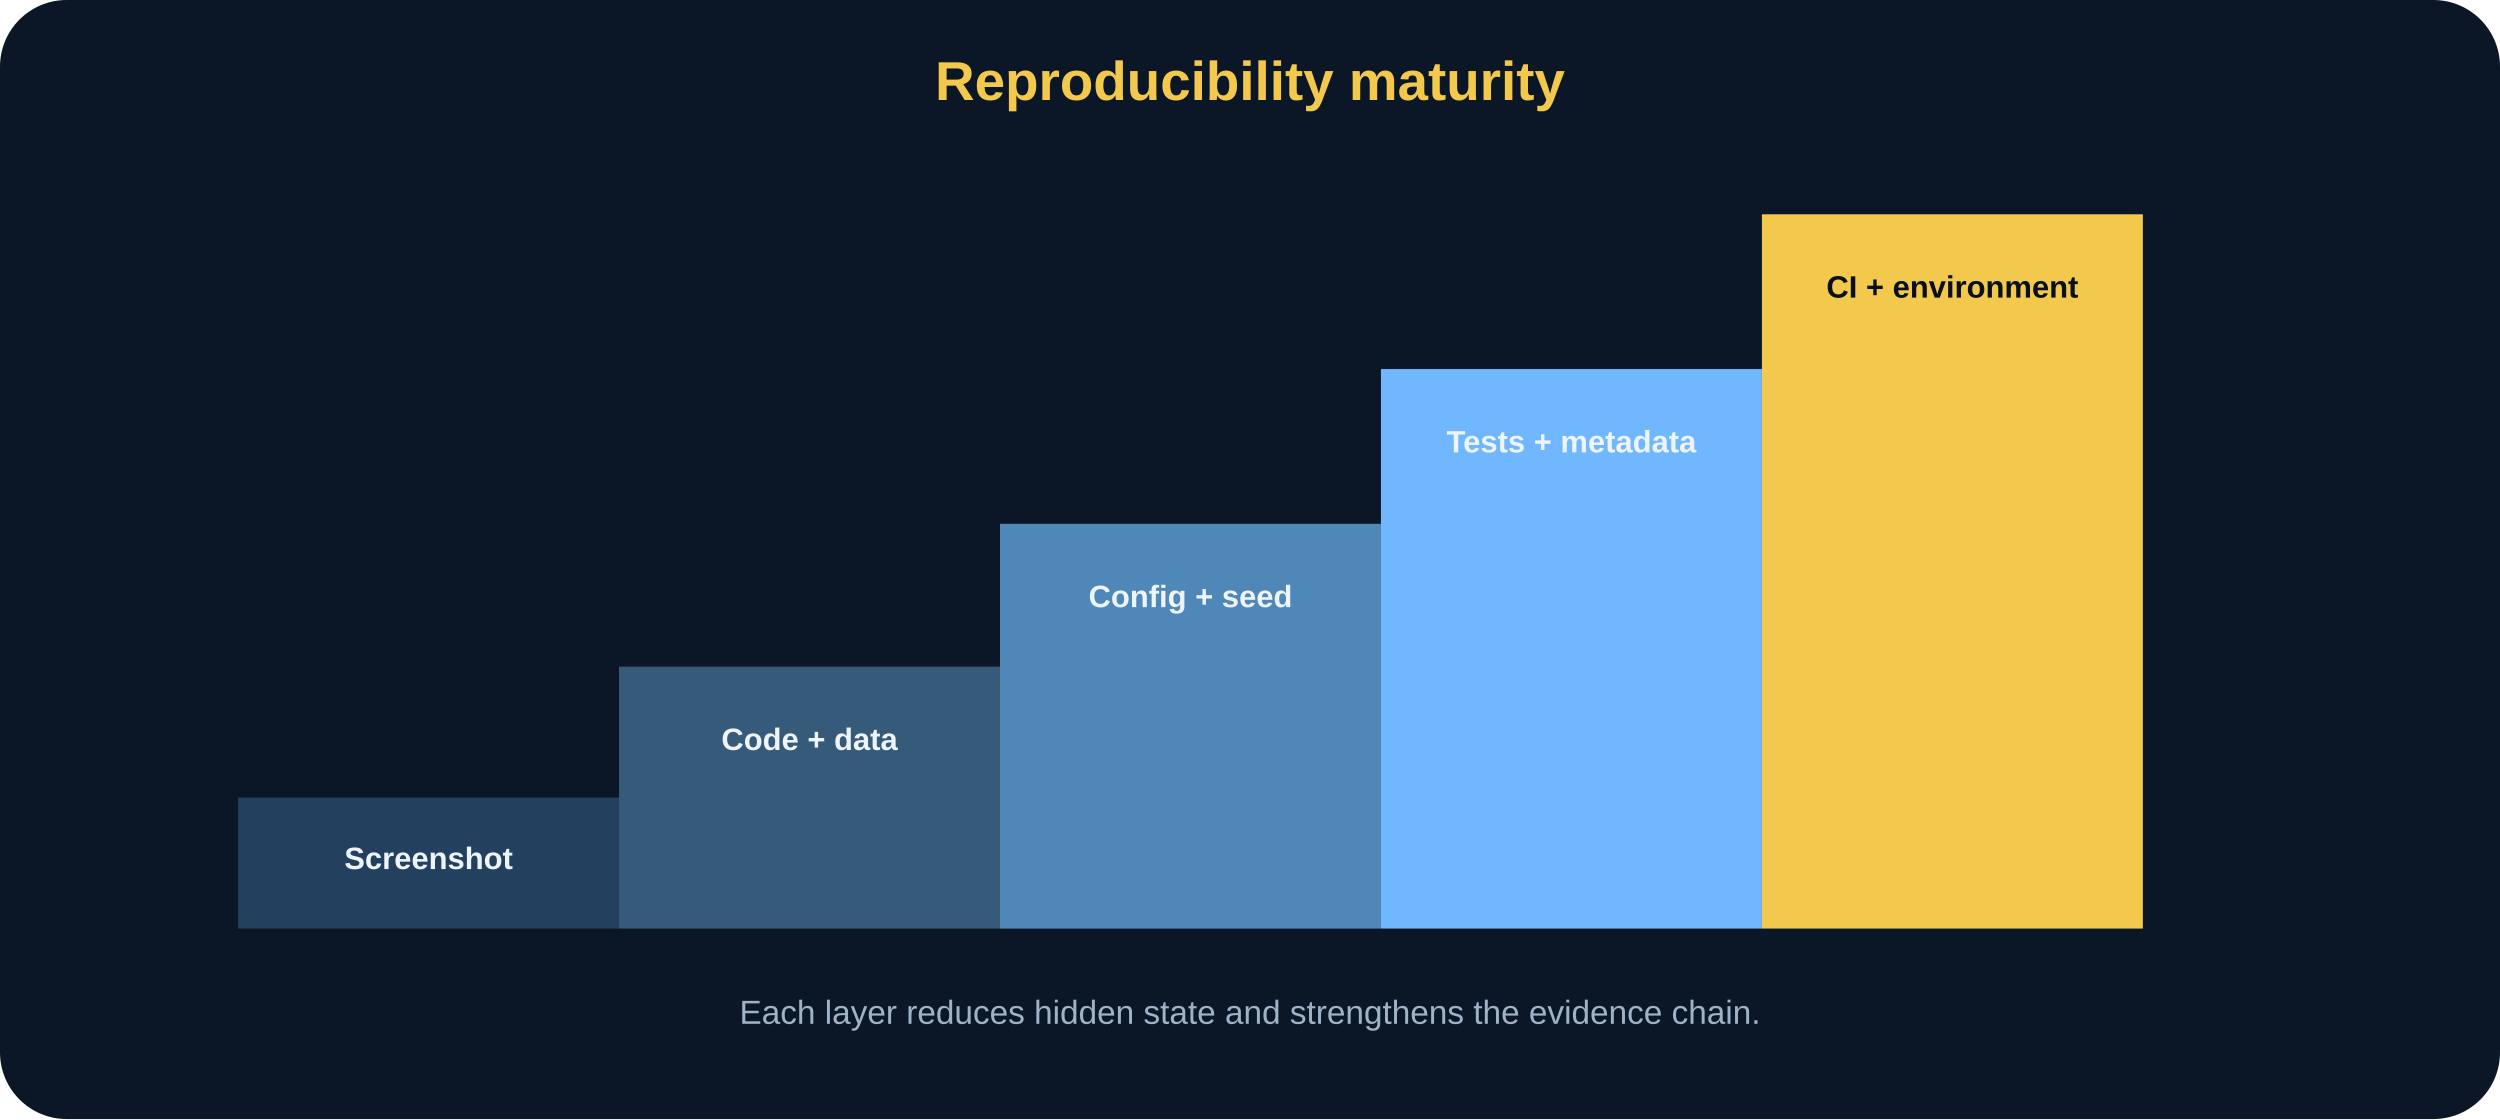
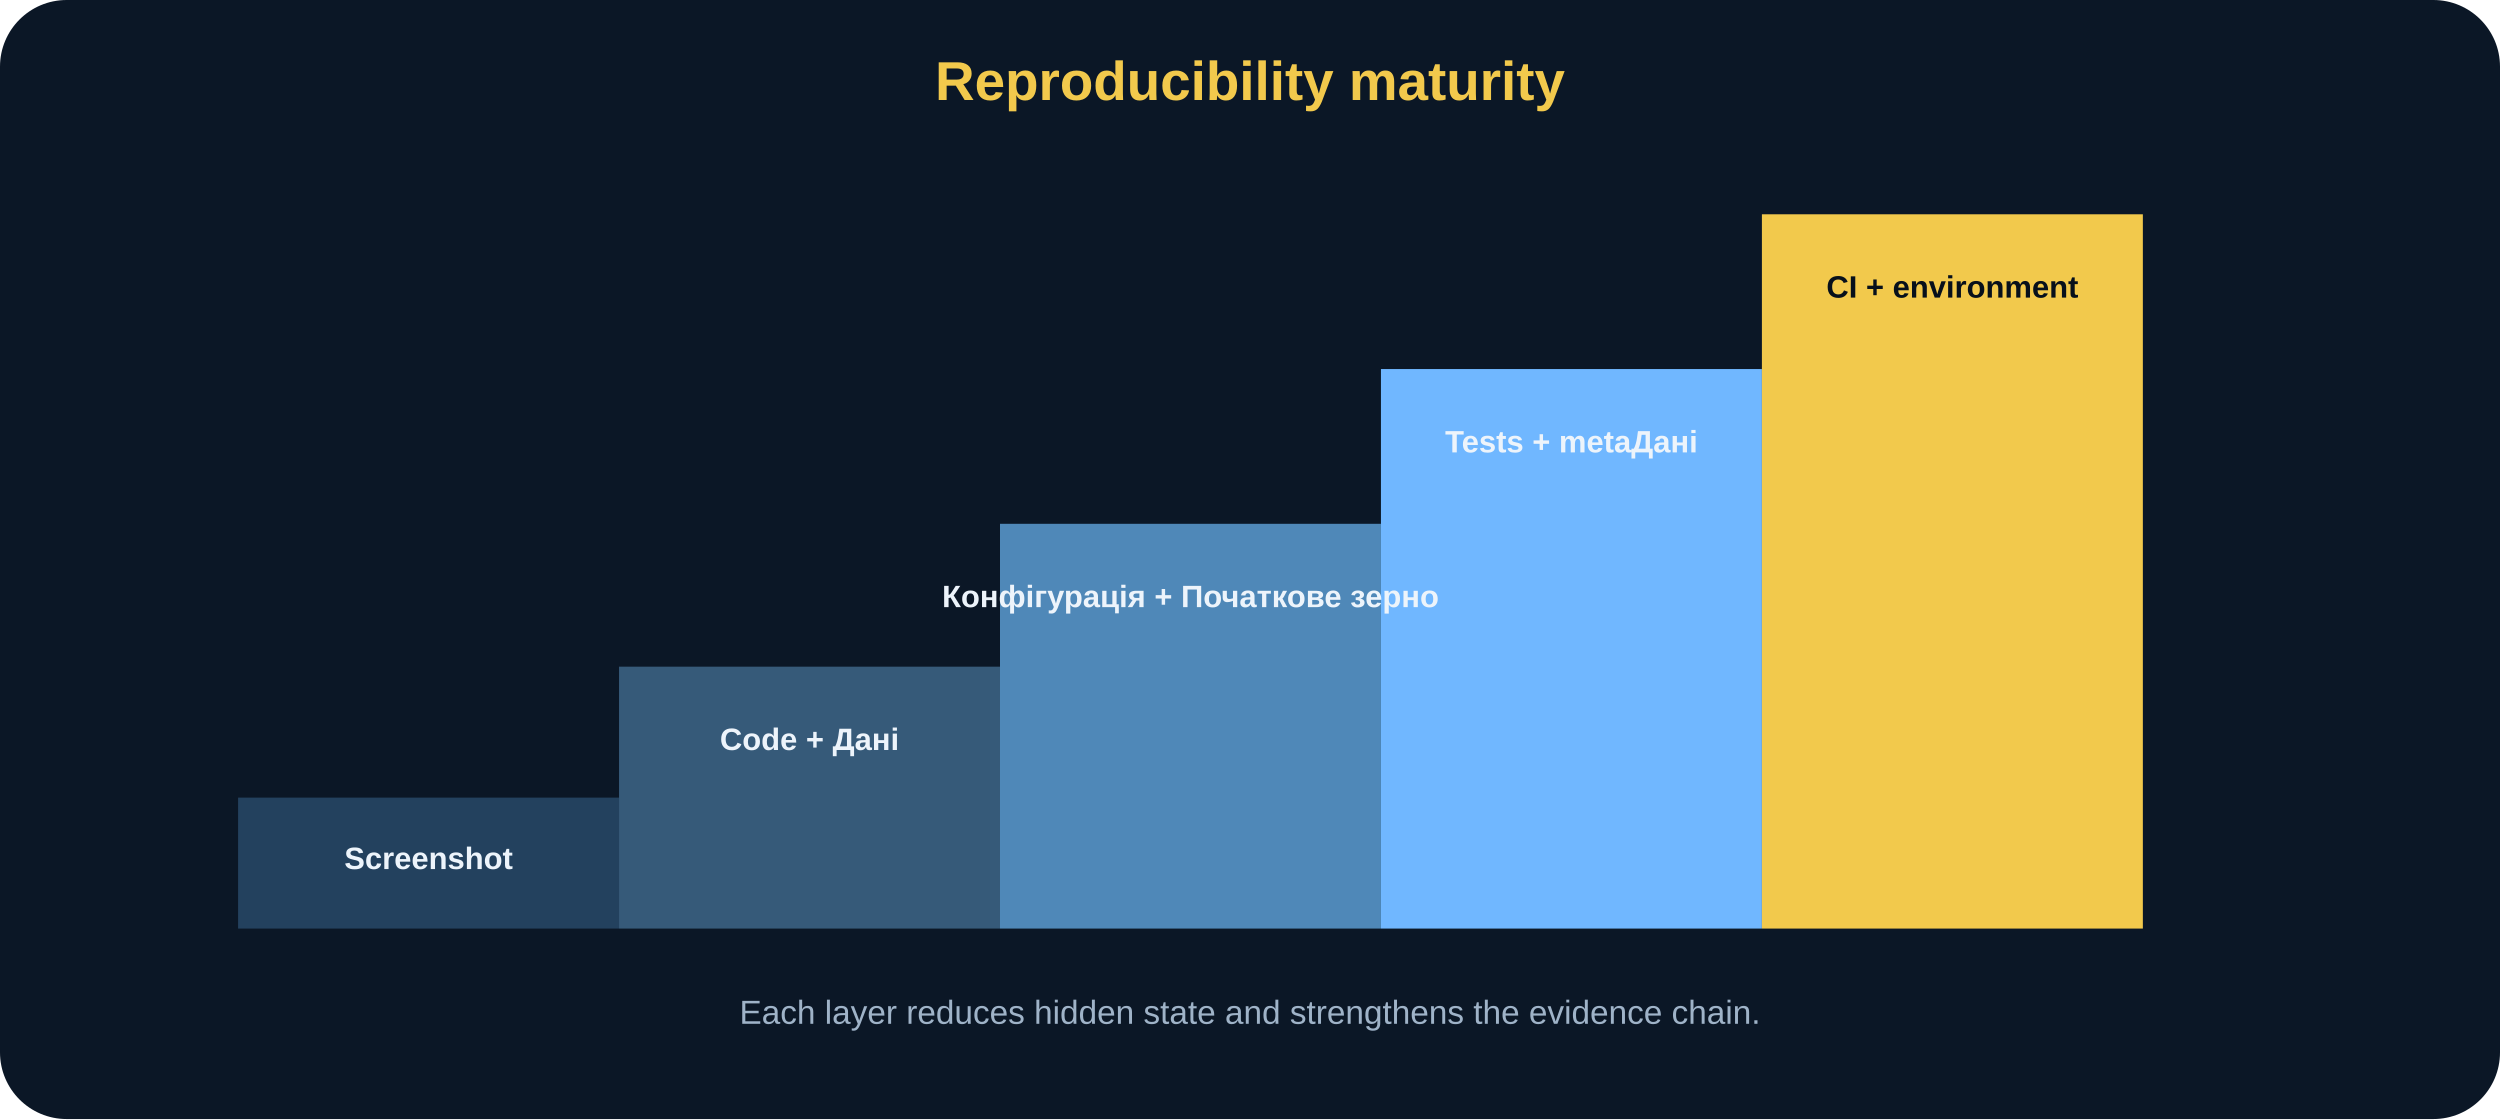
<svg xmlns="http://www.w3.org/2000/svg" viewBox="0 0 1050 470">
  <rect width="1050" height="470" rx="28" fill="#0b1726" />
  <g font-family="Arial,sans-serif">
    <text x="525" y="42" text-anchor="middle" fill="#f2c94c" font-size="23" font-weight="700">Reproducibility maturity</text>
    <g>
      <rect x="100" y="335" width="160" height="55" fill="#23415e" />
      <rect x="260" y="280" width="160" height="110" fill="#365a79" />
      <rect x="420" y="220" width="160" height="170" fill="#4f88b8" />
      <rect x="580" y="155" width="160" height="235" fill="#70b7ff" />
      <rect x="740" y="90" width="160" height="300" fill="#f2c94c" />
    </g>
    <g fill="#edf4fb" text-anchor="middle" font-size="13" font-weight="700">
      <text x="180" y="365">Screenshot</text>
-       <text x="340" y="315">Code + data</text>
-       <text x="500" y="255">Config + seed</text>
-       <text x="660" y="190">Tests + metadata</text>
+       <text x="340" y="315">Code + Дані</text>
+       <text x="500" y="255">Конфігурація + Початкове зерно</text>
+       <text x="660" y="190">Tests + metaДані</text>
      <text x="820" y="125" fill="#07101b">CI + environment</text>
    </g>
    <text x="525" y="430" text-anchor="middle" fill="#9fb3c8" font-size="14">Each layer reduces hidden state and strengthens the evidence chain.</text>
  </g>
</svg>
